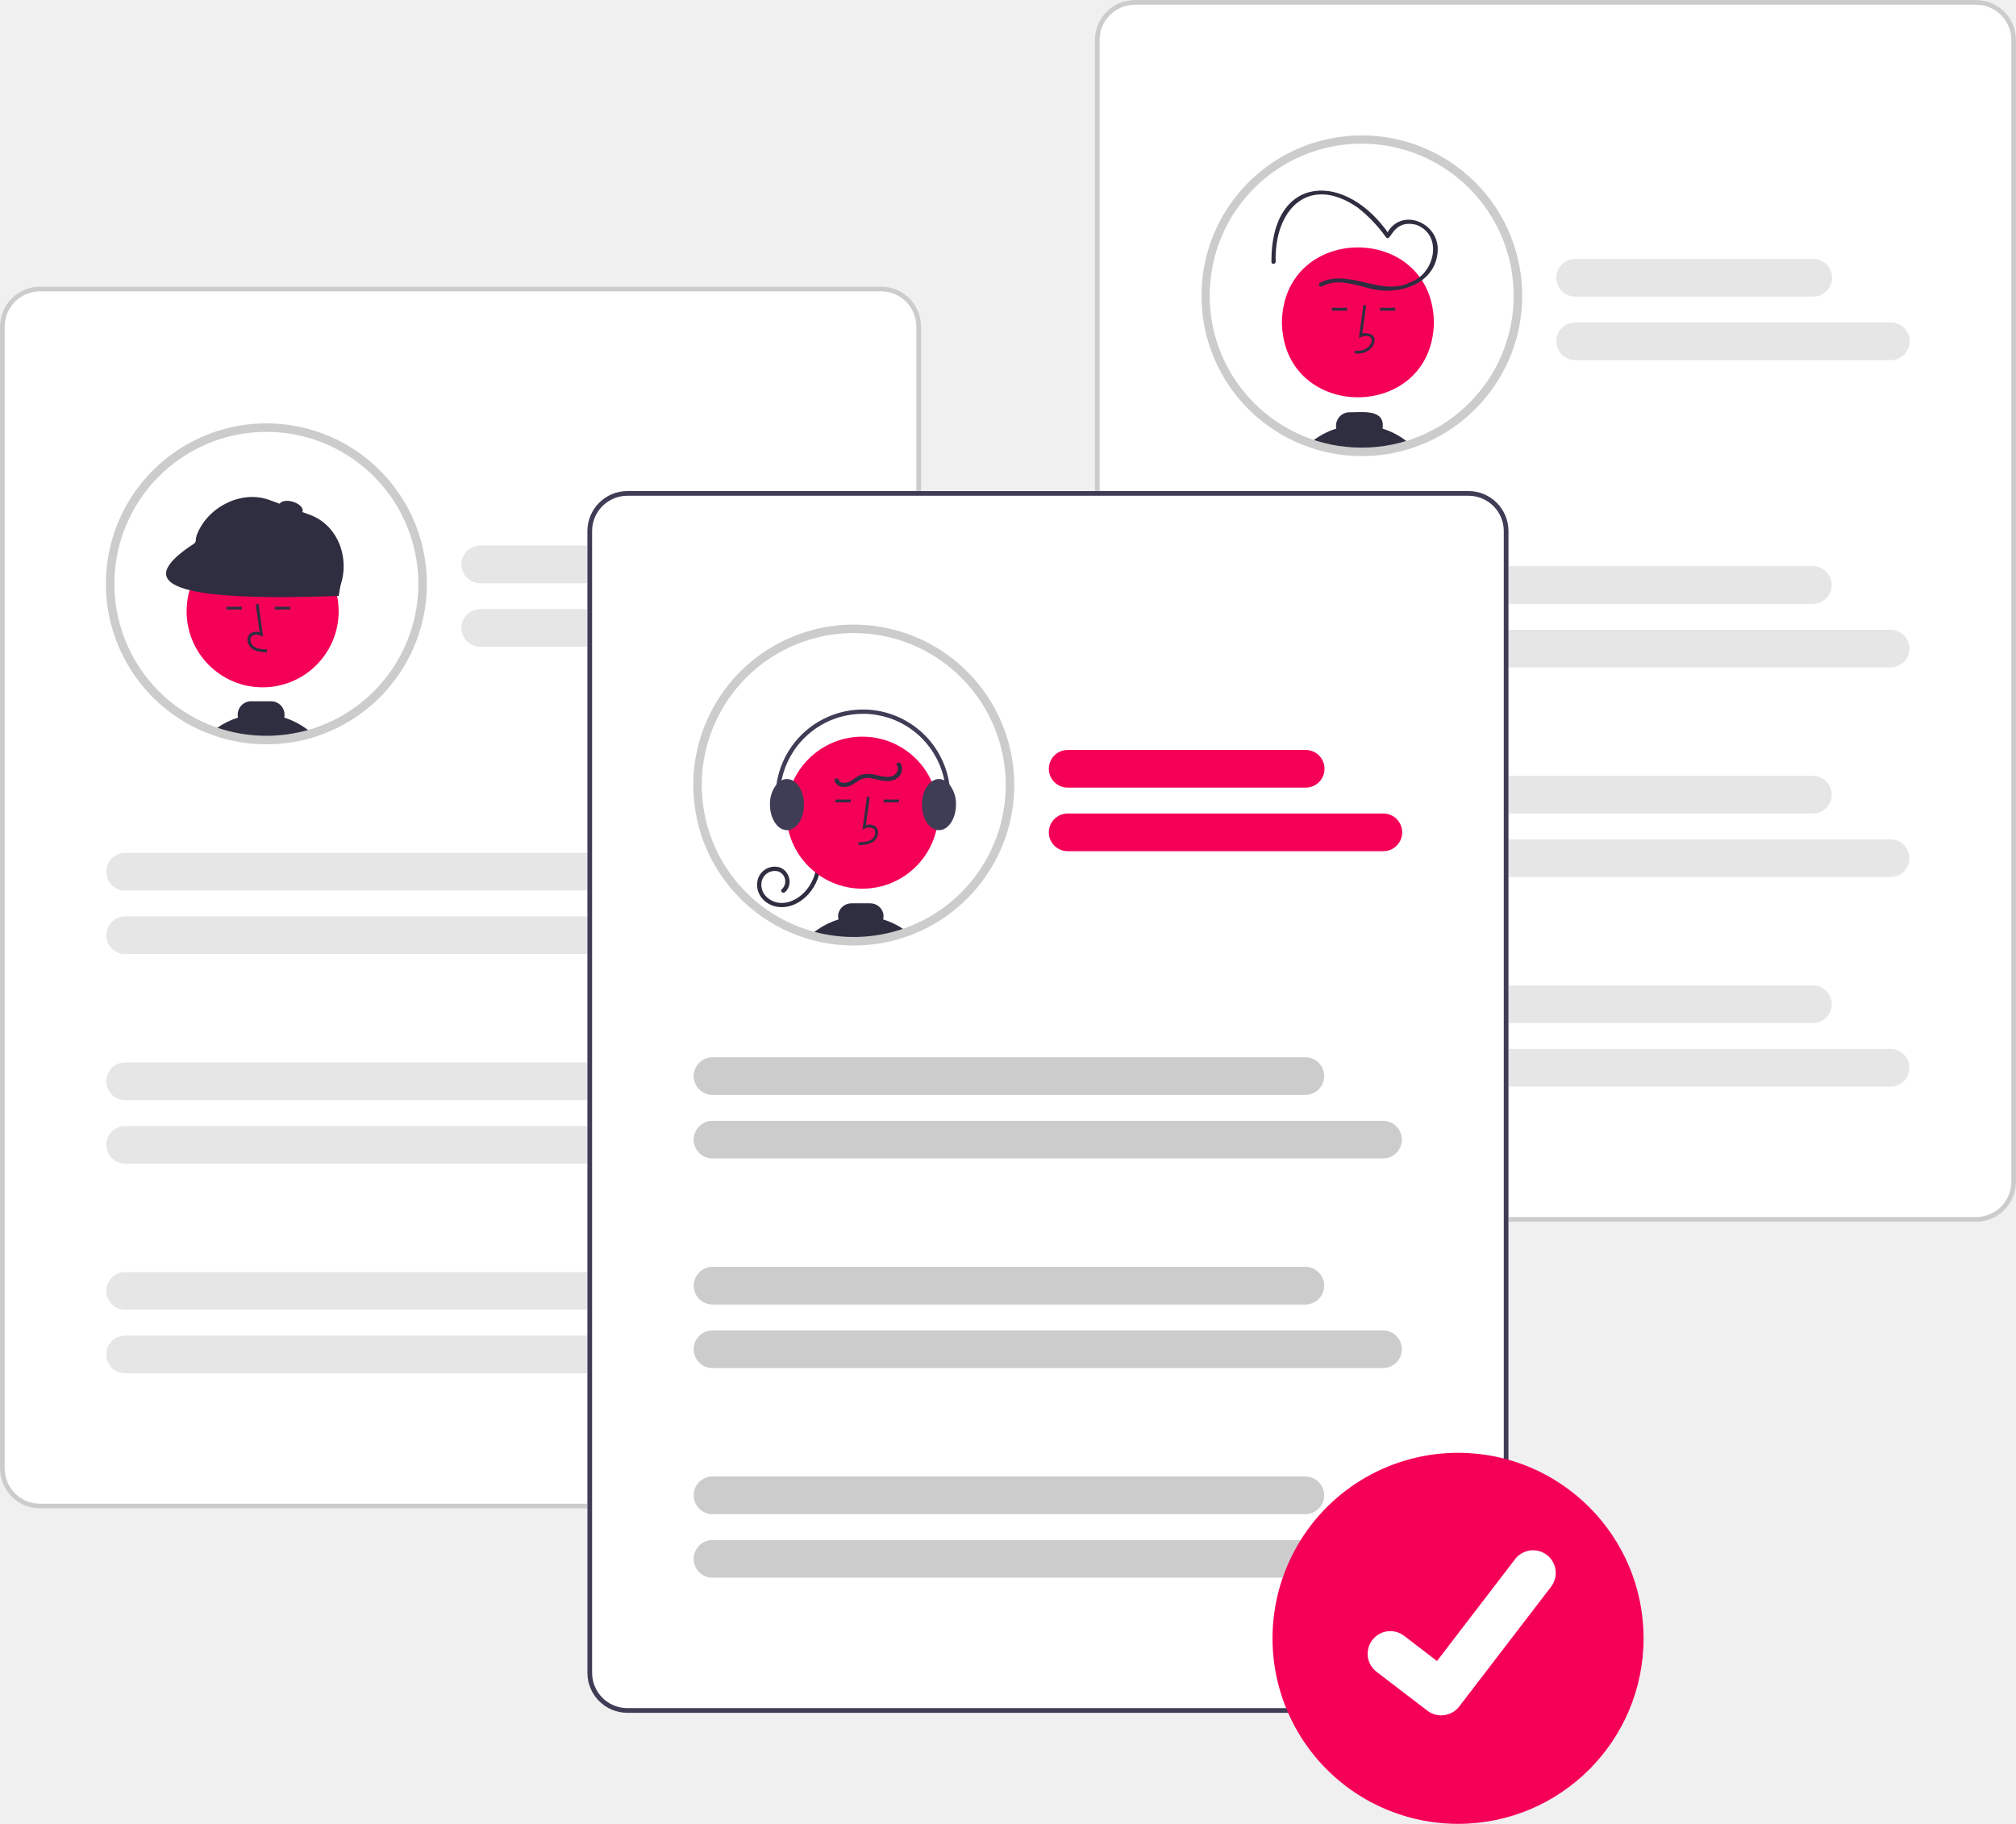
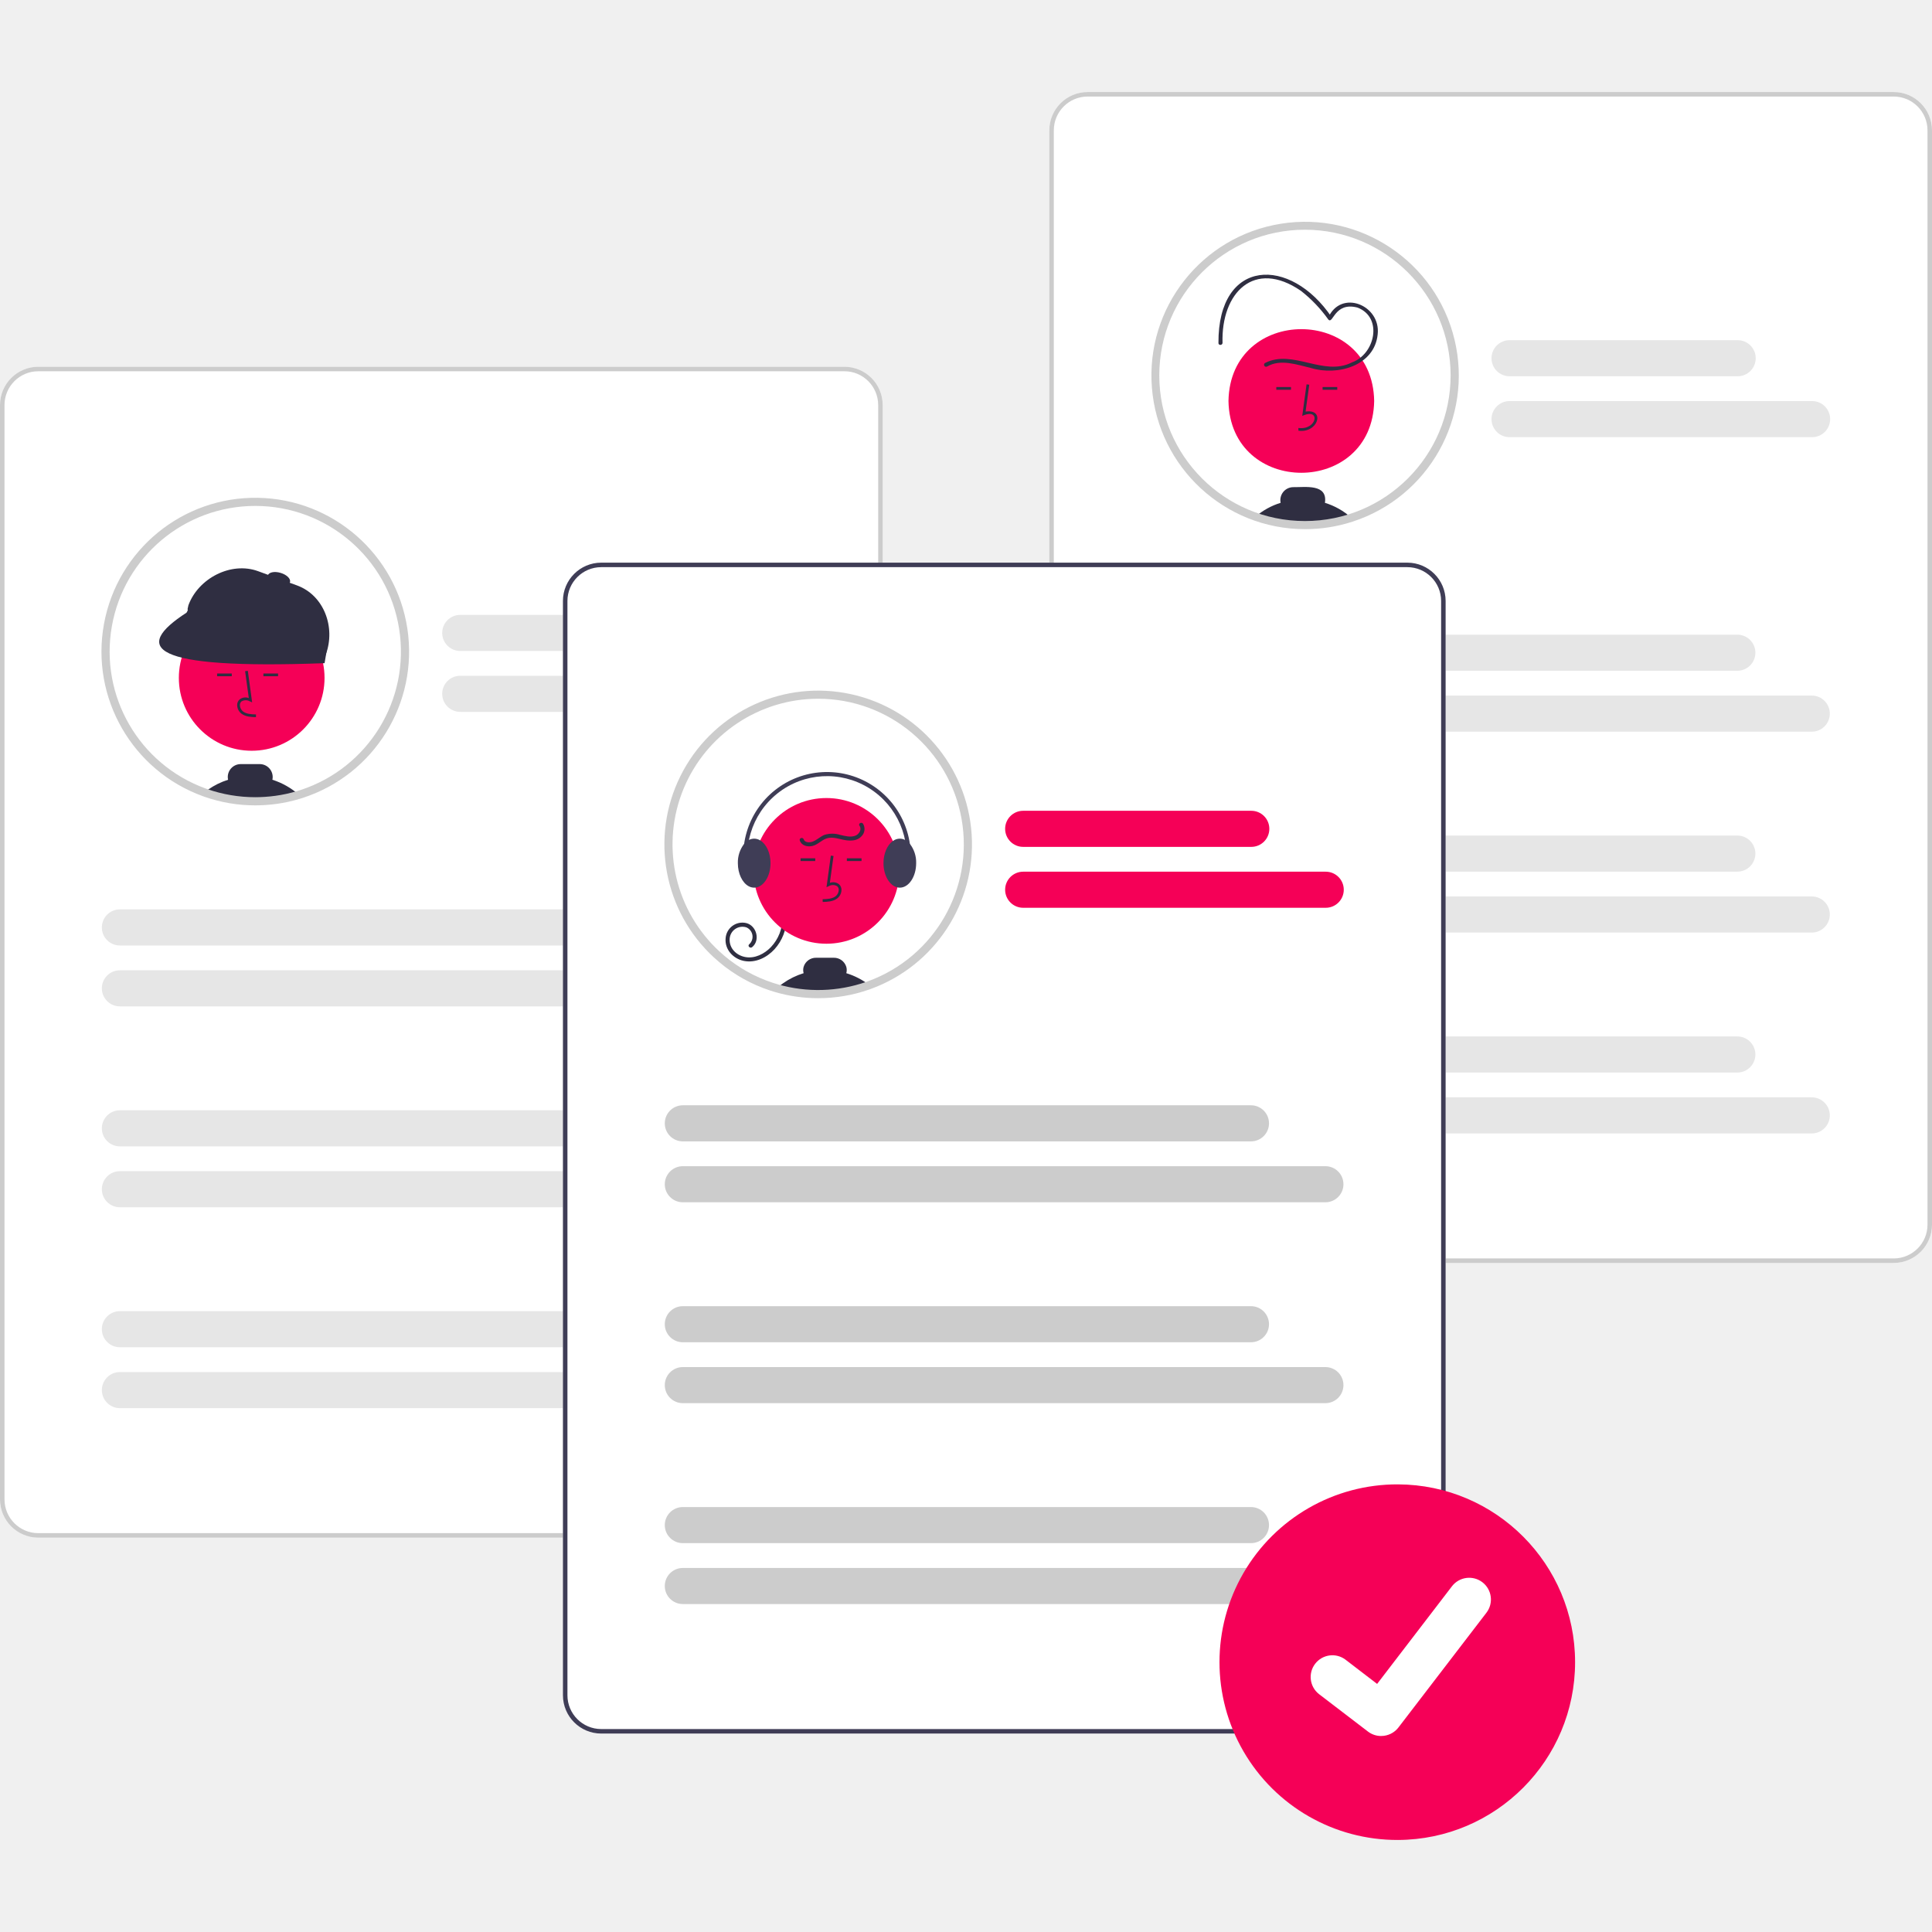
- <svg xmlns="http://www.w3.org/2000/svg" id="a5f74472-7ecd-48f3-bbcf-6d4dac68fd10" data-name="Layer 1" width="697.963" height="631.463" viewBox="0 0 697.963 631.463">
+ <svg xmlns="http://www.w3.org/2000/svg" id="a5f74472-7ecd-48f3-bbcf-6d4dac68fd10" data-name="Layer 1" width="700" height="700" viewBox="0 0 697.963 631.463">
  <path d="M556.072,656.52H264.848a13.845,13.845,0,0,1-13.829-13.829V247.342a13.845,13.845,0,0,1,13.829-13.829H556.072a13.845,13.845,0,0,1,13.829,13.829V642.691A13.845,13.845,0,0,1,556.072,656.52Z" transform="translate(-251.0186 -134.2684)" fill="#fff" />
  <path d="M397.332,336.403a54.107,54.107,0,0,1-37.341,51.444c-.325.103-.649.207-.979.305-1.406.433-2.832.802-4.283,1.116a53.172,53.172,0,0,1-7.971,1.106q-1.748.118-3.516.118a53.995,53.995,0,0,1-17.884-3.029c-.167-.059-.334-.118-.497-.177a54.095,54.095,0,1,1,72.47-50.884Z" transform="translate(-251.0186 -134.2684)" fill="#fff" />
  <circle cx="90.928" cy="211.655" r="26.317" fill="#f50057" />
  <path d="M343.482,360.103l.027-.983c-1.83-.051-3.443-.166-4.655-1.051a3.023,3.023,0,0,1-1.171-2.227,1.728,1.728,0,0,1,.567-1.423,2.979,2.979,0,0,1,3.043-.027l.814.373L340.547,343.361l-.974.134,1.327,9.7a3.472,3.472,0,0,0-3.284.473,2.69,2.69,0,0,0-.915,2.209,3.999,3.999,0,0,0,1.574,2.986C339.832,360,341.856,360.057,343.482,360.103Z" transform="translate(-251.0186 -134.2684)" fill="#2f2e41" />
  <rect x="78.439" y="210.063" width="5.297" height="0.983" fill="#2f2e41" />
  <rect x="95.158" y="210.063" width="5.297" height="0.983" fill="#2f2e41" />
  <path d="M349.423,382.714a4.814,4.814,0,0,0,.108-.983,4.679,4.679,0,0,0-4.671-4.671h-6.884a4.676,4.676,0,0,0-4.671,4.671,4.543,4.543,0,0,0,.108.988,26.424,26.424,0,0,0-7.282,3.604c-.433.3-.861.624-1.269.964.162.059.329.118.497.177a53.995,53.995,0,0,0,17.884,3.029q1.77,0,3.516-.118a53.172,53.172,0,0,0,7.971-1.106c1.451-.315,2.877-.683,4.283-1.116A26.65,26.65,0,0,0,349.423,382.714Z" transform="translate(-251.0186 -134.2684)" fill="#2f2e41" />
  <path d="M348.538,389.751a3.618,3.618,0,0,0-1.78.625,53.172,53.172,0,0,0,7.971-1.106Z" transform="translate(-251.0186 -134.2684)" fill="#2f2e41" />
  <path d="M365.814,339.672,320.096,322.947a1.967,1.967,0,0,1-1.171-2.523l.155-.731c3.57-9.76,15.405-15.902,25.165-12.332l14.068,5.147c9.76,3.57,14.002,15.127,10.431,24.887l-.407,1.105A1.967,1.967,0,0,1,365.814,339.672Z" transform="translate(-251.0186 -134.2684)" fill="#2f2e41" />
  <path d="M368.276,340.6c-63.721,2.351-69.289-5.655-49.874-18.245l4.119-7.579L369.727,331.986Z" transform="translate(-251.0186 -134.2684)" fill="#2f2e41" />
  <ellipse cx="351.779" cy="310.104" rx="2.213" ry="4.18" transform="translate(-297.4833 423.4543) rotate(-73.26954)" fill="#2f2e41" />
  <path d="M343.242,391.968a55.43,55.43,0,0,1-18.372-3.112l-.513-.183a55.565,55.565,0,1,1,36.089.577c-.349.111-.678.216-1.013.315-1.397.43-2.878.816-4.392,1.144a54.763,54.763,0,0,1-8.193,1.137C345.664,391.927,344.448,391.968,343.242,391.968Zm0-108.179a52.622,52.622,0,0,0-17.88,102.11l.487.174a52.474,52.474,0,0,0,17.392,2.945c1.14,0,2.289-.039,3.416-.115a51.87,51.87,0,0,0,7.758-1.076c1.432-.31,2.832-.675,4.161-1.084.329-.098.641-.198.954-.297A52.622,52.622,0,0,0,343.242,283.789Z" transform="translate(-251.0186 -134.2684)" fill="#ccc" />
  <path d="M269.607,502.682" transform="translate(-251.0186 -134.2684)" fill="#f2f2f2" />
  <path d="M556.072,656.52H264.848a13.845,13.845,0,0,1-13.829-13.829V247.342a13.845,13.845,0,0,1,13.829-13.829H556.072a13.845,13.845,0,0,1,13.829,13.829V642.691A13.845,13.845,0,0,1,556.072,656.52ZM264.848,235.14a12.216,12.216,0,0,0-12.202,12.202V642.691a12.216,12.216,0,0,0,12.202,12.202H556.072a12.216,12.216,0,0,0,12.202-12.202V247.342a12.216,12.216,0,0,0-12.202-12.202Z" transform="translate(-251.0186 -134.2684)" fill="#ccc" />
  <path d="M499.695,336.193H417.288a6.519,6.519,0,0,1,0-13.039H499.695a6.519,6.519,0,1,1,0,13.039Z" transform="translate(-251.0186 -134.2684)" fill="#e6e6e6" />
  <path d="M526.587,358.195H417.288a6.519,6.519,0,0,1,0-13.039h109.299a6.519,6.519,0,0,1,0,13.039Z" transform="translate(-251.0186 -134.2684)" fill="#e6e6e6" />
  <path d="M499.575,442.585H294.333a6.519,6.519,0,1,1,0-13.039H499.575a6.519,6.519,0,0,1,0,13.039Z" transform="translate(-251.0186 -134.2684)" fill="#e6e6e6" />
  <path d="M526.467,464.587H294.333a6.519,6.519,0,1,1,0-13.039H526.467a6.519,6.519,0,1,1,0,13.039Z" transform="translate(-251.0186 -134.2684)" fill="#e6e6e6" />
  <path d="M499.575,515.158H294.333a6.519,6.519,0,1,1,0-13.039H499.575a6.519,6.519,0,0,1,0,13.039Z" transform="translate(-251.0186 -134.2684)" fill="#e6e6e6" />
  <path d="M526.467,537.16H294.333a6.519,6.519,0,1,1,0-13.039H526.467a6.519,6.519,0,1,1,0,13.039Z" transform="translate(-251.0186 -134.2684)" fill="#e6e6e6" />
  <path d="M499.575,587.731H294.333a6.519,6.519,0,1,1,0-13.039H499.575a6.519,6.519,0,0,1,0,13.039Z" transform="translate(-251.0186 -134.2684)" fill="#e6e6e6" />
  <path d="M526.467,609.733H294.333a6.519,6.519,0,1,1,0-13.039H526.467a6.519,6.519,0,1,1,0,13.039Z" transform="translate(-251.0186 -134.2684)" fill="#e6e6e6" />
  <path d="M935.152,557.276l-291.225 0a13.845,13.845,0,0,1-13.829-13.829l-0-395.35a13.845,13.845,0,0,1,13.829-13.829l291.225-0a13.845,13.845,0,0,1,13.829,13.829l0,395.35A13.845,13.845,0,0,1,935.152,557.276Z" transform="translate(-251.0186 -134.2684)" fill="#fff" />
  <path d="M935.152,557.276l-291.225 0a13.845,13.845,0,0,1-13.829-13.829l-0-395.35a13.845,13.845,0,0,1,13.829-13.829l291.225-0a13.845,13.845,0,0,1,13.829,13.829l0,395.35A13.845,13.845,0,0,1,935.152,557.276ZM643.927,135.896a12.216,12.216,0,0,0-12.202,12.202l0,395.349a12.216,12.216,0,0,0,12.202,12.202l291.225-0A12.216,12.216,0,0,0,947.354,543.447l-0-395.35A12.216,12.216,0,0,0,935.152,135.895Z" transform="translate(-251.0186 -134.2684)" fill="#ccc" />
  <path d="M776.548,236.62a54.09,54.09,0,1,1-54.09-54.09A54.107,54.107,0,0,1,776.548,236.62Z" transform="translate(-251.0186 -134.2684)" fill="#fff" />
  <path d="M747.458,245.876c-.591,34.593-52.047,34.588-52.633-.001C695.415,211.282,746.872,211.288,747.458,245.876Z" transform="translate(-251.0186 -134.2684)" fill="#f50057" />
  <path d="M720.097,256.613l-.027-.983c6.778.905,8.238-7.496,1.402-4.355l1.56-11.403.974.133-1.327,9.7C729.876,248.633,727.214,257.596,720.097,256.613Z" transform="translate(-251.0186 -134.2684)" fill="#2f2e41" />
  <rect x="477.806" y="106.573" width="5.297" height="0.983" fill="#2f2e41" />
  <rect x="461.087" y="106.573" width="5.297" height="0.983" fill="#2f2e41" />
  <path d="M729.672,282.67c1.033-6.968-7.125-5.591-11.442-5.66a4.68,4.68,0,0,0-4.563,5.655,25.588,25.588,0,0,0-9.092,5.016,54.324,54.324,0,0,0,34.632.384A25.457,25.457,0,0,0,729.672,282.67Z" transform="translate(-251.0186 -134.2684)" fill="#2f2e41" />
  <path d="M708.769,233.429c4.877-2.819,10.792-.656,15.829.526,9.558,2.938,22.962-.741,24.124-12.127,1.21-10.589-13.276-16.491-17.906-5.952l1.348-.176c-15.016-22.315-41.135-21.469-40.963,9.211-.056.948,1.42.945,1.475-.001-.553-18.079,11.412-30.438,28.326-18.819a49.831,49.831,0,0,1,9.889,10.354c1.761,1.974,2.144-6.527,10.575-4.301,9.278,3.594,6.251,16.88-2.042,19.797-10.247,5.235-21.344-4.915-31.399.214a.738.738,0,0,0,.745,1.274Z" transform="translate(-251.0186 -134.2684)" fill="#2f2e41" />
  <path d="M722.459,292.185a55.518,55.518,0,1,1,17.204-2.718A55.431,55.431,0,0,1,722.459,292.185Zm-0-108.179A52.622,52.622,0,1,0,775.073,236.62,52.674,52.674,0,0,0,722.459,184.006Z" transform="translate(-251.0186 -134.2684)" fill="#ccc" />
  <path d="M878.774,236.949l-82.407 0a6.519,6.519,0,0,1,0-13.039l82.407-0a6.519,6.519,0,1,1,0,13.039Z" transform="translate(-251.0186 -134.2684)" fill="#e6e6e6" />
  <path d="M905.667,258.951l-109.299 0a6.519,6.519,0,1,1,0-13.039l109.299-0a6.519,6.519,0,0,1,0,13.039Z" transform="translate(-251.0186 -134.2684)" fill="#e6e6e6" />
  <path d="M878.655,343.34l-205.241 0a6.519,6.519,0,0,1,0-13.039l205.241-0a6.519,6.519,0,1,1,0,13.039Z" transform="translate(-251.0186 -134.2684)" fill="#e6e6e6" />
  <path d="M905.547,365.343l-232.134 0a6.519,6.519,0,1,1,0-13.039l232.134-0a6.519,6.519,0,0,1,0,13.039Z" transform="translate(-251.0186 -134.2684)" fill="#e6e6e6" />
  <path d="M878.655,415.913l-205.241 0a6.519,6.519,0,0,1,0-13.039l205.241-0a6.519,6.519,0,0,1,0,13.039Z" transform="translate(-251.0186 -134.2684)" fill="#e6e6e6" />
  <path d="M905.547,437.916l-232.134 0a6.519,6.519,0,1,1,0-13.039l232.134-0a6.519,6.519,0,0,1,0,13.039Z" transform="translate(-251.0186 -134.2684)" fill="#e6e6e6" />
  <path d="M878.655,488.486l-205.241 0a6.519,6.519,0,1,1,0-13.039l205.241-0a6.519,6.519,0,1,1,0,13.039Z" transform="translate(-251.0186 -134.2684)" fill="#e6e6e6" />
  <path d="M905.547,510.489l-232.134 0a6.519,6.519,0,1,1,0-13.039l232.134-0a6.519,6.519,0,0,1,0,13.039Z" transform="translate(-251.0186 -134.2684)" fill="#e6e6e6" />
  <path d="M759.441,727.293H468.217a13.845,13.845,0,0,1-13.829-13.829V318.114a13.845,13.845,0,0,1,13.829-13.829H759.441a13.845,13.845,0,0,1,13.829,13.829v395.349A13.845,13.845,0,0,1,759.441,727.293Z" transform="translate(-251.0186 -134.2684)" fill="#fff" />
  <path d="M492.506,406.064a53.926,53.926,0,0,0,15.902,38.31c.423.418.856.836,1.293,1.244a54.014,54.014,0,0,0,8.586,6.545c.59.364,1.18.713,1.785,1.052a53.784,53.784,0,0,0,9.775,4.293c.585.192,1.18.374,1.775.541a54.313,54.313,0,0,0,32.857-.924c.206-.074.413-.148.615-.221a54.094,54.094,0,1,0-72.588-50.839Z" transform="translate(-251.0186 -134.2684)" fill="#fff" />
  <path d="M535.173,432.575a16.761,16.761,0,0,1-4.329,11.347c-2.781,3.052-6.922,5.076-11.1,4.239-3.847-.771-6.974-4.134-6.584-8.202a6.076,6.076,0,0,1,7.507-5.456c3.655.948,5.111,6.216,2.066,8.688-.731.593-1.781-.444-1.043-1.043a3.684,3.684,0,0,0-1.039-6.107,4.63,4.63,0,0,0-6.03,4.094c-.241,3.429,2.386,6.012,5.608,6.62,3.485.658,6.941-1.126,9.302-3.588a15.221,15.221,0,0,0,4.167-10.593.738.738,0,0,1,1.475,0Z" transform="translate(-251.0186 -134.2684)" fill="#2f2e41" />
  <circle cx="298.559" cy="281.368" r="26.317" fill="#f50057" />
  <path d="M548.231,426.866l-.027-.983c1.83-.051,3.443-.166,4.655-1.051a3.023,3.023,0,0,0,1.171-2.227,1.728,1.728,0,0,0-.567-1.423,2.979,2.979,0,0,0-3.043-.027l-.814.373,1.56-11.403.974.134-1.327,9.7a3.472,3.472,0,0,1,3.284.473,2.69,2.69,0,0,1,.915,2.209,3.999,3.999,0,0,1-1.574,2.986C551.881,426.763,549.857,426.82,548.231,426.866Z" transform="translate(-251.0186 -134.2684)" fill="#2f2e41" />
  <rect x="305.94" y="276.826" width="5.297" height="0.983" fill="#2f2e41" />
  <rect x="289.222" y="276.826" width="5.297" height="0.983" fill="#2f2e41" />
  <path d="M531.622,458.049a54.313,54.313,0,0,0,32.857-.924c.206-.074.413-.148.615-.221a26.195,26.195,0,0,0-8.335-4.308,4.193,4.193,0,0,0-.01-2.311,4.651,4.651,0,0,0-4.499-3.265H545.838a4.635,4.635,0,0,0-4.489,3.26,4.211,4.211,0,0,0-.01,2.316,26.222,26.222,0,0,0-7.435,3.644q-.686.479-1.328,1.003C532.252,457.503,531.932,457.774,531.622,458.049Z" transform="translate(-251.0186 -134.2684)" fill="#2f2e41" />
  <path d="M570.193,412.845c0,4.435,2.183,8.113,5.02,8.753a4.058,4.058,0,0,0,.88.098c3.25,0,5.901-3.968,5.901-8.851a10.869,10.869,0,0,0-2.272-6.973,5.694,5.694,0,0,0-1.736-1.411,4.114,4.114,0,0,0-1.893-.467,4.314,4.314,0,0,0-2.513.846C571.58,406.256,570.193,409.309,570.193,412.845Z" transform="translate(-251.0186 -134.2684)" fill="#3f3d56" />
  <path d="M517.579,412.845c0,3.816,1.613,7.071,3.875,8.315a4.2,4.2,0,0,0,2.026.536,3.801,3.801,0,0,0,.472-.029c3.029-.359,5.429-4.175,5.429-8.822,0-3.722-1.539-6.914-3.713-8.217a4.217,4.217,0,0,0-2.188-.634,4.114,4.114,0,0,0-1.893.467,5.726,5.726,0,0,0-1.741,1.416A10.89,10.89,0,0,0,517.579,412.845Z" transform="translate(-251.0186 -134.2684)" fill="#3f3d56" />
  <path d="M521.821,420.311a.738.738,0,0,0,.699-.974,28.765,28.765,0,1,1,55.411-3.233.738.738,0,0,0,1.443.304,30.241,30.241,0,1,0-58.252,3.4A.738.738,0,0,0,521.821,420.311Z" transform="translate(-251.0186 -134.2684)" fill="#3f3d56" />
  <path d="M562.797,398.586a3.688,3.688,0,0,1-.57,4.566c-1.429,1.596-3.707,1.697-5.685,1.4-2.22-.332-4.574-1.372-6.822-.672-1.915.597-3.282,2.335-5.272,2.771-1.765.387-3.875-.125-4.494-2.006-.297-.904,1.127-1.291,1.422-.392.4,1.217,2.128,1.193,3.118.856,1.587-.54,2.81-1.854,4.369-2.482a9.56,9.56,0,0,1,5.706.016c1.764.397,3.795.986,5.553.244,1.301-.549,2.336-2.279,1.4-3.556-.562-.767.718-1.503,1.274-.745Z" transform="translate(-251.0186 -134.2684)" fill="#2f2e41" />
  <path d="M546.595,461.629a55.462,55.462,0,0,1-15.382-2.163c-.588-.165-1.205-.353-1.825-.556a55.416,55.416,0,0,1-10.04-4.409c-.599-.336-1.2-.69-1.835-1.082a55.612,55.612,0,0,1-8.819-6.723c-.447-.417-.89-.845-1.322-1.272a55.56,55.56,0,1,1,58.227,12.866c-.203.074-.413.149-.623.224A55.436,55.436,0,0,1,546.595,461.629Zm0-108.179a52.617,52.617,0,0,0-37.146,89.88c.408.403.831.811,1.258,1.21a52.668,52.668,0,0,0,8.352,6.367c.602.371,1.169.705,1.734,1.022a52.446,52.446,0,0,0,9.509,4.176c.584.191,1.161.367,1.718.524a52.837,52.837,0,0,0,31.971-.896l.596-.215a52.621,52.621,0,0,0-17.992-102.068Z" transform="translate(-251.0186 -134.2684)" fill="#ccc" />
  <path d="M759.441,727.293H468.217a13.845,13.845,0,0,1-13.829-13.829V318.114a13.845,13.845,0,0,1,13.829-13.829H759.441a13.845,13.845,0,0,1,13.829,13.829v395.349A13.845,13.845,0,0,1,759.441,727.293ZM468.217,305.912a12.216,12.216,0,0,0-12.202,12.202v395.349a12.216,12.216,0,0,0,12.202,12.202H759.441a12.216,12.216,0,0,0,12.202-12.202V318.114A12.216,12.216,0,0,0,759.441,305.912Z" transform="translate(-251.0186 -134.2684)" fill="#3f3d56" />
  <path d="M703.064,406.965H620.657a6.519,6.519,0,1,1,0-13.039h82.407a6.519,6.519,0,1,1,0,13.039Z" transform="translate(-251.0186 -134.2684)" fill="#f50057" />
  <path d="M729.956,428.968H620.657a6.519,6.519,0,1,1,0-13.039h109.299a6.519,6.519,0,0,1,0,13.039Z" transform="translate(-251.0186 -134.2684)" fill="#f50057" />
  <path d="M702.944,513.357H497.702a6.519,6.519,0,0,1,0-13.039H702.944a6.519,6.519,0,0,1,0,13.039Z" transform="translate(-251.0186 -134.2684)" fill="#ccc" />
  <path d="M729.836,535.36H497.702a6.519,6.519,0,0,1,0-13.039H729.836a6.519,6.519,0,0,1,0,13.039Z" transform="translate(-251.0186 -134.2684)" fill="#ccc" />
  <path d="M702.944,585.93H497.702a6.519,6.519,0,0,1,0-13.039H702.944a6.519,6.519,0,0,1,0,13.039Z" transform="translate(-251.0186 -134.2684)" fill="#ccc" />
  <path d="M729.836,607.933H497.702a6.519,6.519,0,0,1,0-13.039H729.836a6.519,6.519,0,0,1,0,13.039Z" transform="translate(-251.0186 -134.2684)" fill="#ccc" />
  <path d="M702.944,658.503H497.702a6.519,6.519,0,0,1,0-13.039H702.944a6.519,6.519,0,0,1,0,13.039Z" transform="translate(-251.0186 -134.2684)" fill="#ccc" />
  <path d="M729.836,680.506H497.702a6.519,6.519,0,0,1,0-13.039H729.836a6.519,6.519,0,1,1,0,13.039Z" transform="translate(-251.0186 -134.2684)" fill="#ccc" />
  <path d="M756.062,637.268a64.232,64.232,0,1,0-0,128.463h0a64.232,64.232,0,0,0,0-128.463Z" transform="translate(-251.0186 -134.2684)" fill="#f50057" />
  <path id="ba2462e0-2d61-4715-874d-575d790dfdd0" data-name="f276b720-7c73-4755-84a7-b208d54eb1fc" d="M749.968,728.176a7.796,7.796,0,0,1-4.69-1.559l-.084-.063-17.664-13.512a7.85,7.85,0,0,1,9.552-12.459l11.441,8.774,27.036-35.271A7.846,7.846,0,0,1,786.56,672.632l0.0 0.0.002.002-.168.233.172-.233a7.856,7.856,0,0,1,1.451,11.003L756.218,725.105a7.851,7.851,0,0,1-6.244,3.061Z" transform="translate(-251.0186 -134.2684)" fill="#fff" />
</svg>
